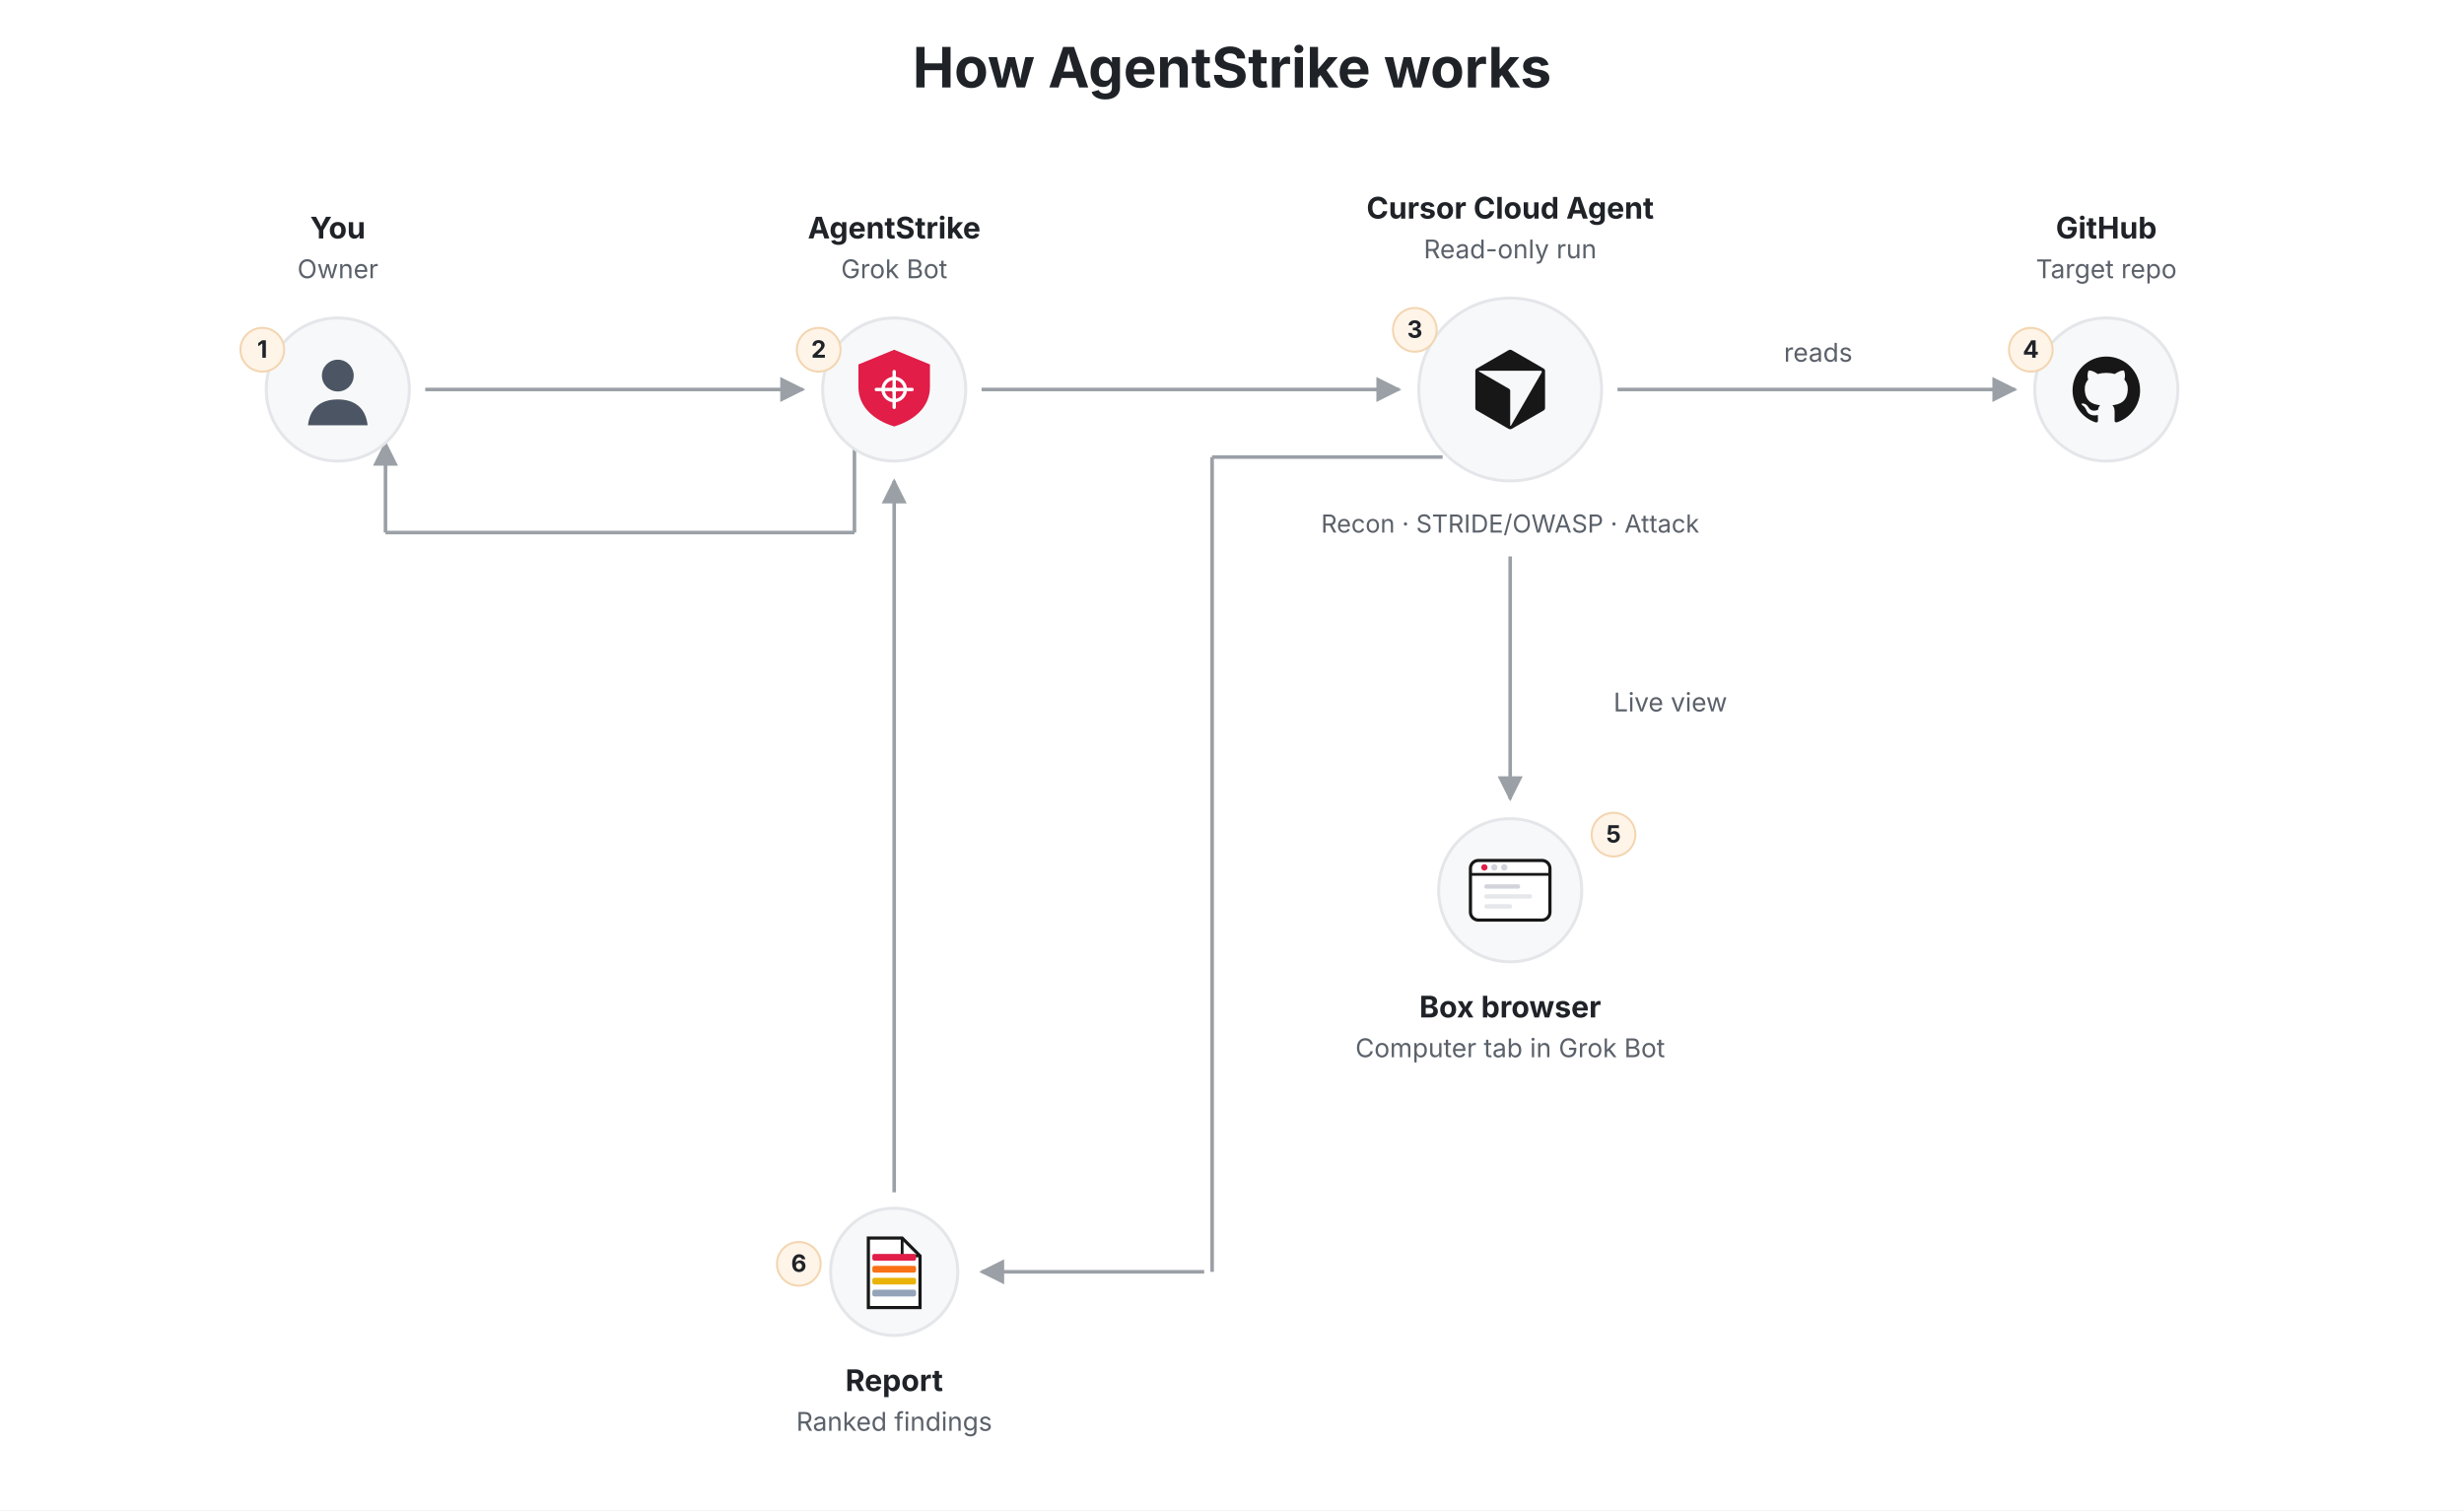
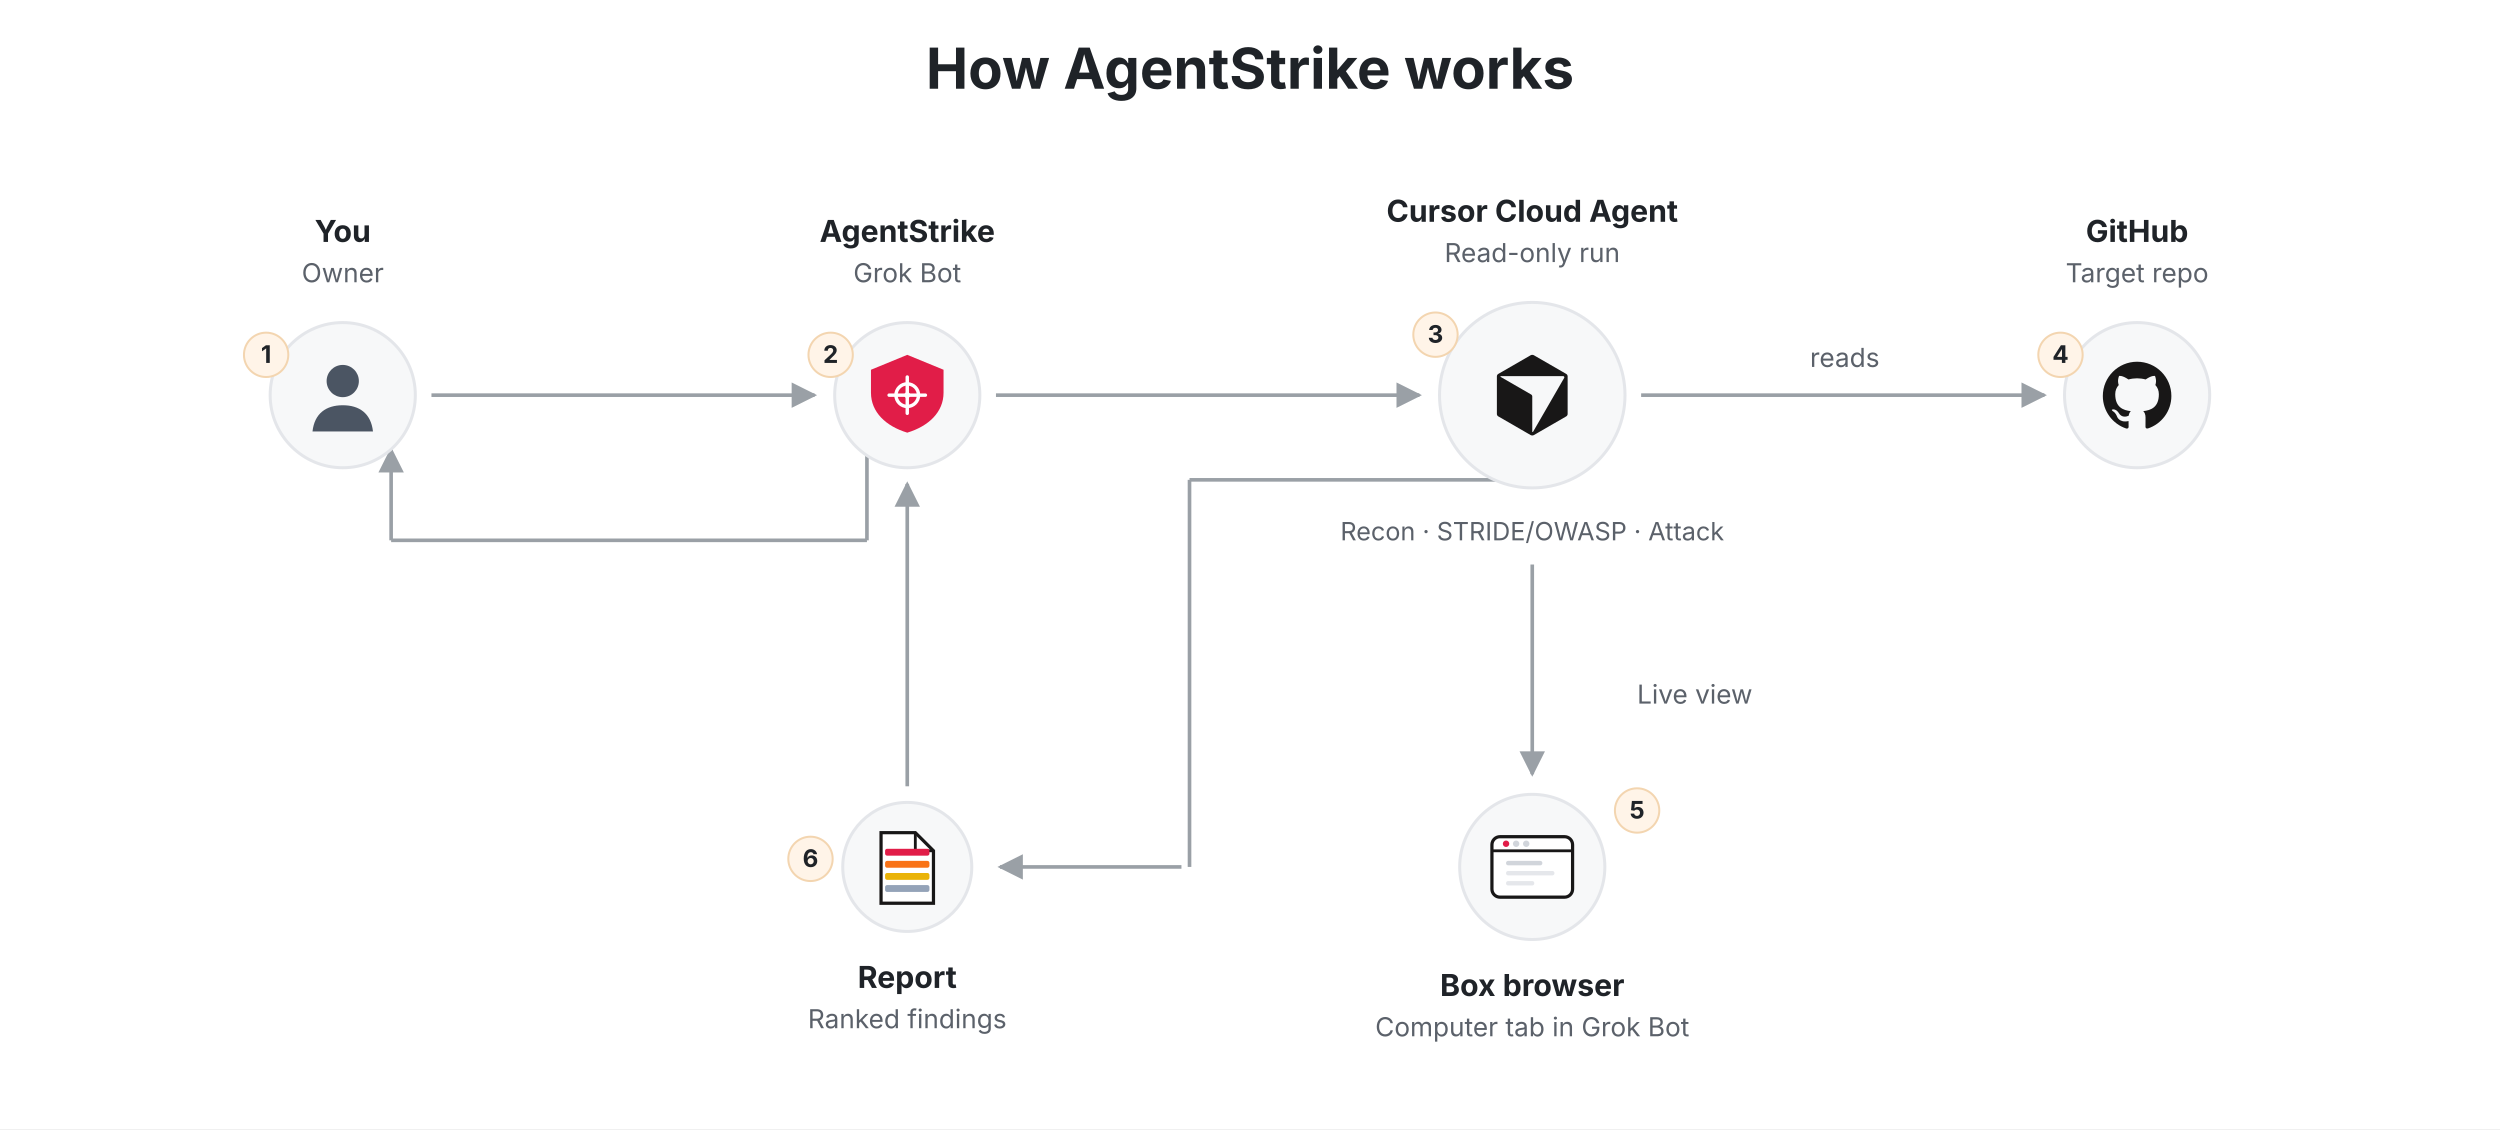
- <svg xmlns="http://www.w3.org/2000/svg" width="1240" height="760" viewBox="0 0 1240 760" role="img" aria-label="How AgentStrike works">
-   <rect width="1240" height="760" fill="#FFFFFF" />
+ <svg xmlns="http://www.w3.org/2000/svg" width="1240" height="560" viewBox="0 0 1240 560" role="img" aria-label="How AgentStrike works">
+   <rect width="1240" height="560" fill="#FFFFFF" />
  <defs>
    <marker id="arrow" viewBox="0 0 10 10" refX="9" refY="5" markerWidth="7" markerHeight="7" orient="auto">
      <path d="M0 0 L10 5 L0 10 z" fill="#9AA0A6" />
    </marker>
  </defs>
  <style>
    text { font-family: ui-sans-serif, Inter, system-ui, -apple-system, "Segoe UI", sans-serif; fill: #1F2328; }
    .title { font-size: 28px; font-weight: 700; }
    .name { font-size: 15px; font-weight: 700; }
    .cap { font-size: 13px; fill: #5B616A; }
    .note { font-size: 13px; fill: #5B616A; }
    .phase { font-size: 12.5px; fill: #5B616A; }
  </style>
  <text class="title" x="620.0" y="44" text-anchor="middle">How AgentStrike works</text>
  <line x1="214" y1="196" x2="404" y2="196" stroke="#9AA0A6" stroke-width="1.8" marker-end="url(#arrow)" />
  <line x1="494" y1="196" x2="704" y2="196" stroke="#9AA0A6" stroke-width="1.8" marker-end="url(#arrow)" />
  <line x1="814" y1="196" x2="1014" y2="196" stroke="#9AA0A6" stroke-width="1.8" marker-end="url(#arrow)" />
  <text class="note" x="915.0" y="182" text-anchor="middle">reads</text>
  <text class="phase" x="760" y="268" text-anchor="middle">Recon · STRIDE/OWASP · Attack</text>
-   <line x1="760" y1="280" x2="760" y2="402" stroke="#9AA0A6" stroke-width="1.8" marker-end="url(#arrow)" />
-   <text class="note" x="812" y="358.0">Live view</text>
-   <line x1="726" y1="230" x2="610" y2="230" stroke="#9AA0A6" stroke-width="1.8" />
-   <line x1="610" y1="230" x2="610" y2="640" stroke="#9AA0A6" stroke-width="1.8" />
-   <line x1="606" y1="640" x2="494" y2="640" stroke="#9AA0A6" stroke-width="1.8" marker-end="url(#arrow)" />
-   <line x1="450" y1="600" x2="450" y2="242" stroke="#9AA0A6" stroke-width="1.8" marker-end="url(#arrow)" />
+   <line x1="760" y1="280" x2="760" y2="384" stroke="#9AA0A6" stroke-width="1.8" marker-end="url(#arrow)" />
+   <text class="note" x="812" y="349.0">Live view</text>
+   <line x1="756" y1="238" x2="590" y2="238" stroke="#9AA0A6" stroke-width="1.8" />
+   <line x1="590" y1="238" x2="590" y2="430" stroke="#9AA0A6" stroke-width="1.8" />
+   <line x1="586" y1="430" x2="496" y2="430" stroke="#9AA0A6" stroke-width="1.8" marker-end="url(#arrow)" />
+   <line x1="450" y1="390" x2="450" y2="240" stroke="#9AA0A6" stroke-width="1.8" marker-end="url(#arrow)" />
  <line x1="430" y1="226" x2="430" y2="268" stroke="#9AA0A6" stroke-width="1.8" />
  <line x1="430" y1="268" x2="194" y2="268" stroke="#9AA0A6" stroke-width="1.8" />
  <line x1="194" y1="268" x2="194" y2="223" stroke="#9AA0A6" stroke-width="1.8" marker-end="url(#arrow)" />
  <circle cx="170" cy="196" r="36" fill="#F7F8F9" stroke="#E4E6EA" stroke-width="1.5" />
  <g transform="translate(170,198)" fill="#4B5563">
    <circle cx="0" cy="-9" r="8" />
    <path d="M-15 16c1-9 6.8-13 15-13s14 4 15 13" />
  </g>
  <text class="name" x="170" y="120" text-anchor="middle">You</text>
  <text class="cap" x="170" y="140" text-anchor="middle">Owner</text>
  <circle cx="132" cy="176" r="11" fill="#FFF4E8" stroke="#F3D5B0" />
  <text x="132" y="180" text-anchor="middle" font-size="12" font-weight="700" fill="#C2410C">1</text>
  <circle cx="450" cy="196" r="36" fill="#F7F8F9" stroke="#E4E6EA" stroke-width="1.5" />
  <g transform="translate(450,196)">
    <path fill="#E11D48" d="M0-20 18-12.6v11.4C18 8.4 10.6 15.4 0 18.6-10.6 15.4-18 8.4-18-1.2v-11.4z" />
    <circle cx="0" cy="0" r="5.6" fill="none" stroke="#fff" stroke-width="1.7" />
    <path d="M0-9v18M-9 0h18" fill="none" stroke="#fff" stroke-width="1.7" stroke-linecap="round" />
    <circle cx="0" cy="0" r="1.5" fill="#fff" />
  </g>
  <text class="name" x="450" y="120" text-anchor="middle">AgentStrike</text>
  <text class="cap" x="450" y="140" text-anchor="middle">Grok Bot</text>
  <circle cx="412" cy="176" r="11" fill="#FFF4E8" stroke="#F3D5B0" />
  <text x="412" y="180" text-anchor="middle" font-size="12" font-weight="700" fill="#C2410C">2</text>
  <circle cx="760" cy="196" r="46" fill="#F7F8F9" stroke="#E4E6EA" stroke-width="1.5" />
  <g transform="translate(760,196)">
    <g transform="translate(-20.00,-20.00) scale(1.6667)" fill="#181717">
      <path d="M11.503.131 1.891 5.678a.84.84 0 0 0-.42.726v11.188c0 .3.162.575.42.724l9.609 5.55a1 1 0 0 0 .998 0l9.61-5.55a.84.84 0 0 0 .42-.724V6.404a.84.84 0 0 0-.42-.726L12.497.131a1.01 1.01 0 0 0-.996 0M2.657 6.338h18.55c.263 0 .43.287.297.515L12.23 22.918c-.062.107-.229.064-.229-.06V12.335a.59.59 0 0 0-.295-.51l-9.11-5.257c-.109-.063-.064-.23.061-.23" />
    </g>
  </g>
  <text class="name" x="760" y="110" text-anchor="middle">Cursor Cloud Agent</text>
  <text class="cap" x="760" y="130" text-anchor="middle">Read-only run</text>
  <circle cx="712" cy="166" r="11" fill="#FFF4E8" stroke="#F3D5B0" />
  <text x="712" y="170" text-anchor="middle" font-size="12" font-weight="700" fill="#C2410C">3</text>
  <circle cx="1060" cy="196" r="36" fill="#F7F8F9" stroke="#E4E6EA" stroke-width="1.5" />
  <g transform="translate(1060,196)">
    <g transform="translate(-17.00,-17.00) scale(1.4167)" fill="#181717">
      <path d="M12 .297c-6.63 0-12 5.373-12 12 0 5.303 3.438 9.8 8.205 11.385.6.113.82-.258.82-.577 0-.285-.01-1.04-.015-2.04-3.338.724-4.042-1.61-4.042-1.61C4.422 18.07 3.633 17.7 3.633 17.7c-1.087-.744.084-.729.084-.729 1.205.084 1.838 1.236 1.838 1.236 1.07 1.835 2.809 1.305 3.495.998.108-.776.417-1.305.76-1.605-2.665-.3-5.466-1.332-5.466-5.93 0-1.31.465-2.38 1.235-3.22-.135-.303-.54-1.523.105-3.176 0 0 1.005-.322 3.3 1.23.96-.267 1.98-.399 3-.405 1.02.006 2.04.138 3 .405 2.28-1.552 3.285-1.23 3.285-1.23.645 1.653.24 2.873.12 3.176.765.84 1.23 1.91 1.23 3.22 0 4.61-2.805 5.625-5.475 5.92.42.36.81 1.096.81 2.22 0 1.606-.015 2.896-.015 3.286 0 .315.21.69.825.57C20.565 22.092 24 17.592 24 12.297c0-6.627-5.373-12-12-12" />
    </g>
  </g>
  <text class="name" x="1060" y="120" text-anchor="middle">GitHub</text>
  <text class="cap" x="1060" y="140" text-anchor="middle">Target repo</text>
  <circle cx="1022" cy="176" r="11" fill="#FFF4E8" stroke="#F3D5B0" />
  <text x="1022" y="180" text-anchor="middle" font-size="12" font-weight="700" fill="#C2410C">4</text>
-   <circle cx="760" cy="448" r="36" fill="#F7F8F9" stroke="#E4E6EA" stroke-width="1.5" />
-   <g transform="translate(760,448)">
+   <circle cx="760" cy="430" r="36" fill="#F7F8F9" stroke="#E4E6EA" stroke-width="1.5" />
+   <g transform="translate(760,430)">
    <rect x="-20" y="-15" width="40" height="30" rx="4" fill="#FFFFFF" stroke="#181717" stroke-width="1.6" />
    <path d="M-20-8h40" stroke="#181717" stroke-width="1.4" />
    <circle cx="-13" cy="-11.5" r="1.6" fill="#E11D48" />
    <circle cx="-8" cy="-11.5" r="1.6" fill="#D1D5DB" />
    <circle cx="-3" cy="-11.5" r="1.6" fill="#D1D5DB" />
    <rect x="-13" y="-3" width="18" height="2.2" rx="1" fill="#D1D5DB" />
    <rect x="-13" y="2" width="24" height="2.2" rx="1" fill="#E5E7EB" />
    <rect x="-13" y="7" width="14" height="2.2" rx="1" fill="#E5E7EB" />
  </g>
-   <text class="name" x="760" y="512" text-anchor="middle">Box browser</text>
-   <text class="cap" x="760" y="532" text-anchor="middle">Computer tab in Grok Bot</text>
-   <circle cx="812" cy="420" r="11" fill="#FFF4E8" stroke="#F3D5B0" />
-   <text x="812" y="424" text-anchor="middle" font-size="12" font-weight="700" fill="#C2410C">5</text>
-   <circle cx="450" cy="640" r="32" fill="#F7F8F9" stroke="#E4E6EA" stroke-width="1.5" />
-   <g transform="translate(450,640)">
+   <text class="name" x="760" y="494" text-anchor="middle">Box browser</text>
+   <text class="cap" x="760" y="514" text-anchor="middle">Computer tab in Grok Bot</text>
+   <circle cx="812" cy="402" r="11" fill="#FFF4E8" stroke="#F3D5B0" />
+   <text x="812" y="406" text-anchor="middle" font-size="12" font-weight="700" fill="#C2410C">5</text>
+   <circle cx="450" cy="430" r="32" fill="#F7F8F9" stroke="#E4E6EA" stroke-width="1.5" />
+   <g transform="translate(450,430)">
    <path fill="#FFFFFF" stroke="#181717" stroke-width="1.6" d="M-13-17h17l9 9v26h-26z" />
    <path fill="none" stroke="#181717" stroke-width="1.4" d="M4-17v9h9" />
    <rect x="-11" y="-9" width="22" height="3.4" rx="1" fill="#E11D48" />
    <rect x="-11" y="-3" width="22" height="3.4" rx="1" fill="#F97316" />
    <rect x="-11" y="3" width="22" height="3.4" rx="1" fill="#EAB308" />
    <rect x="-11" y="9" width="22" height="3.4" rx="1" fill="#94A3B8" />
  </g>
-   <text class="name" x="450" y="700" text-anchor="middle">Report</text>
-   <text class="cap" x="450" y="720" text-anchor="middle">Ranked findings</text>
-   <circle cx="402" cy="636" r="11" fill="#FFF4E8" stroke="#F3D5B0" />
-   <text x="402" y="640" text-anchor="middle" font-size="12" font-weight="700" fill="#C2410C">6</text>
+   <text class="name" x="450" y="490" text-anchor="middle">Report</text>
+   <text class="cap" x="450" y="510" text-anchor="middle">Ranked findings</text>
+   <circle cx="402" cy="426" r="11" fill="#FFF4E8" stroke="#F3D5B0" />
+   <text x="402" y="430" text-anchor="middle" font-size="12" font-weight="700" fill="#C2410C">6</text>
</svg>
